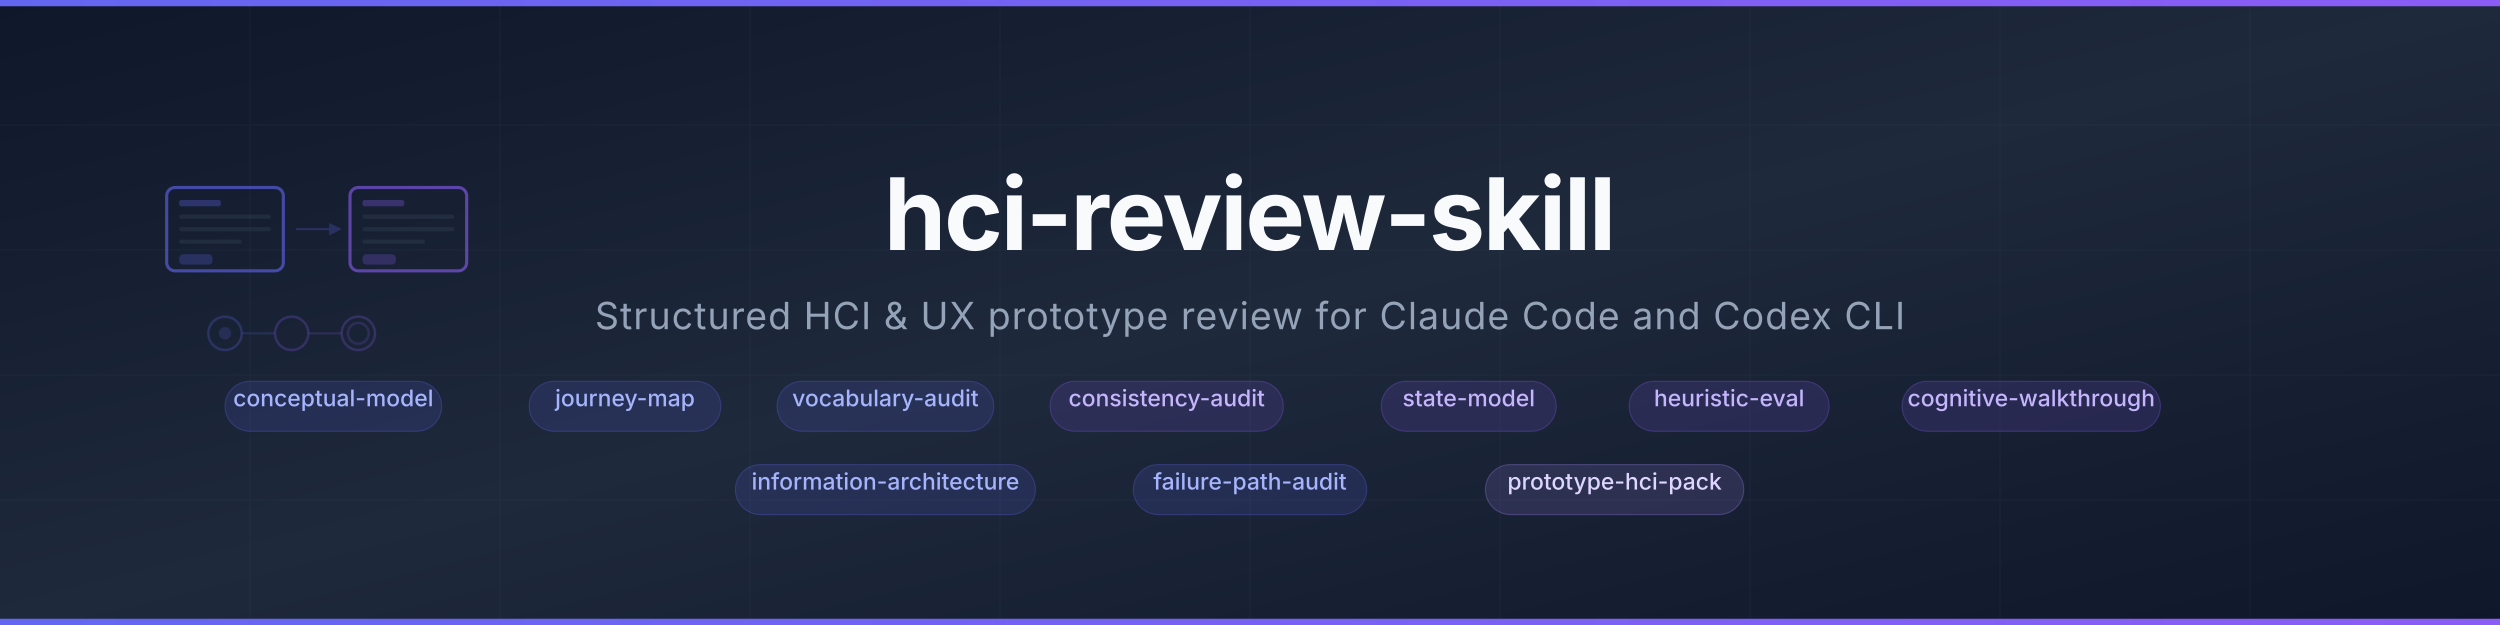
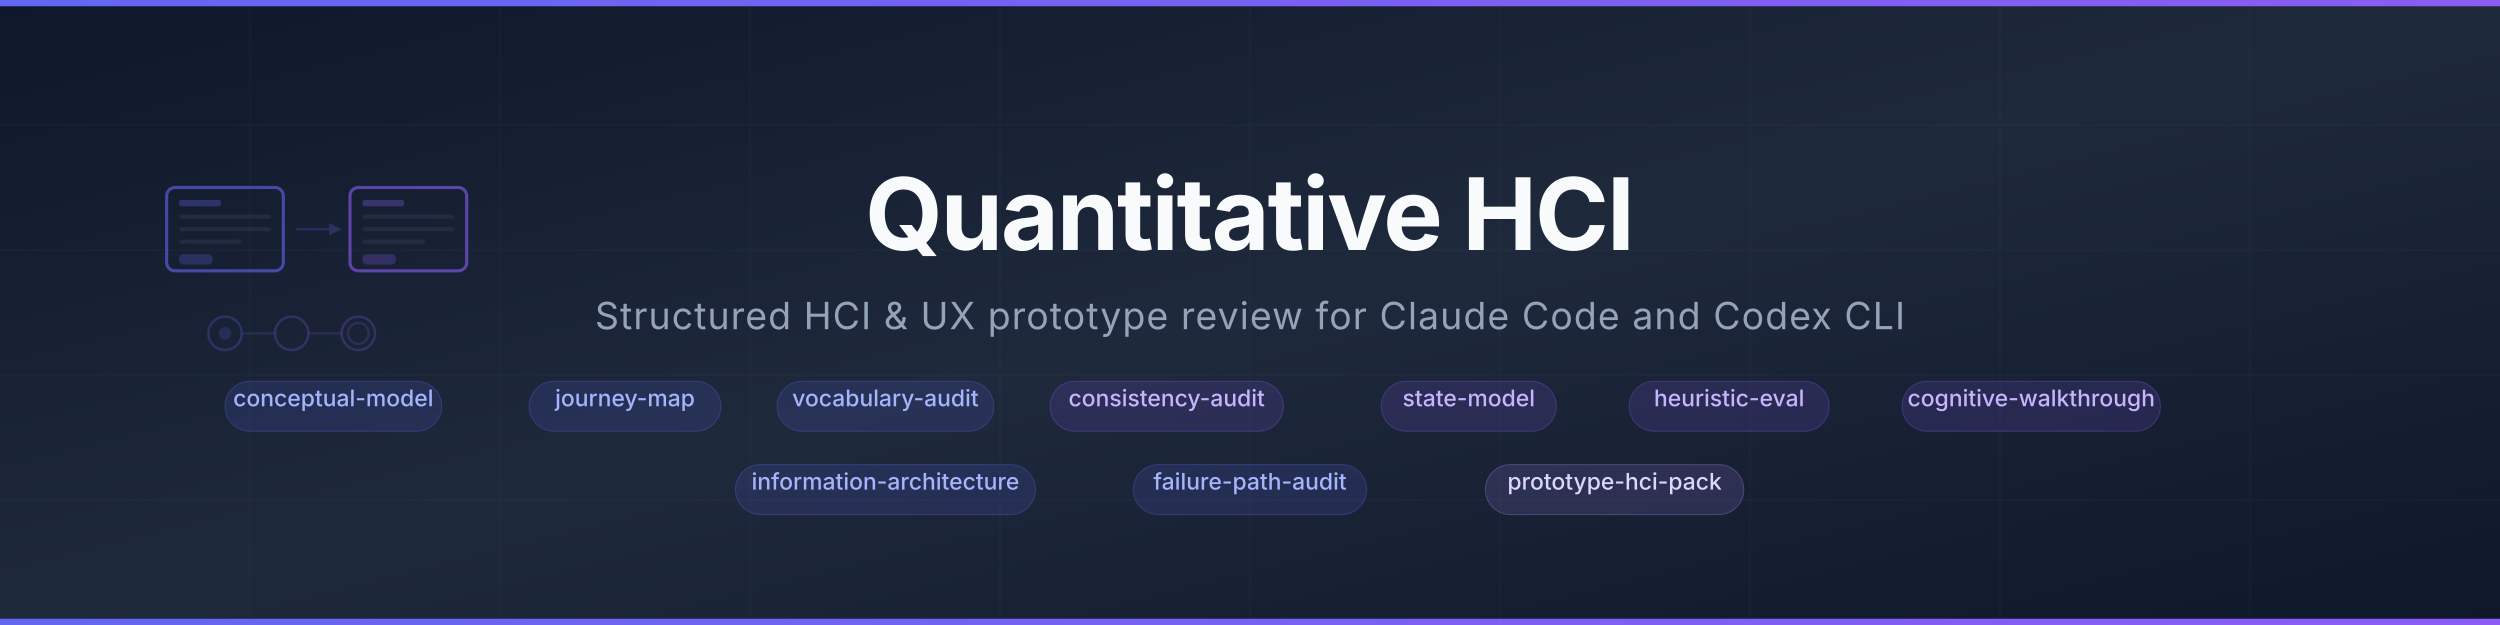
<svg xmlns="http://www.w3.org/2000/svg" viewBox="0 0 1200 300" fill="none">
  <defs>
    <linearGradient id="bg" x1="0%" y1="0%" x2="100%" y2="100%">
      <stop offset="0%" style="stop-color:#0f172a" />
      <stop offset="50%" style="stop-color:#1e293b" />
      <stop offset="100%" style="stop-color:#0f172a" />
    </linearGradient>
    <linearGradient id="accent" x1="0%" y1="0%" x2="100%" y2="0%">
      <stop offset="0%" style="stop-color:#6366f1" />
      <stop offset="100%" style="stop-color:#8b5cf6" />
    </linearGradient>
    <linearGradient id="glow" x1="0%" y1="0%" x2="100%" y2="0%">
      <stop offset="0%" style="stop-color:#6366f1;stop-opacity:0.3" />
      <stop offset="50%" style="stop-color:#8b5cf6;stop-opacity:0.1" />
      <stop offset="100%" style="stop-color:#6366f1;stop-opacity:0.3" />
    </linearGradient>
  </defs>
  <rect width="1200" height="300" fill="url(#bg)" />
  <g opacity="0.05" stroke="#94a3b8" stroke-width="0.5">
    <line x1="0" y1="60" x2="1200" y2="60" />
    <line x1="0" y1="120" x2="1200" y2="120" />
    <line x1="0" y1="180" x2="1200" y2="180" />
    <line x1="0" y1="240" x2="1200" y2="240" />
    <line x1="120" y1="0" x2="120" y2="300" />
    <line x1="240" y1="0" x2="240" y2="300" />
    <line x1="360" y1="0" x2="360" y2="300" />
    <line x1="480" y1="0" x2="480" y2="300" />
    <line x1="600" y1="0" x2="600" y2="300" />
    <line x1="720" y1="0" x2="720" y2="300" />
    <line x1="840" y1="0" x2="840" y2="300" />
    <line x1="960" y1="0" x2="960" y2="300" />
    <line x1="1080" y1="0" x2="1080" y2="300" />
  </g>
  <rect x="0" y="0" width="1200" height="3" fill="url(#accent)" />
  <g transform="translate(80, 90)" opacity="0.6">
    <rect x="0" y="0" width="56" height="40" rx="4" stroke="#6366f1" stroke-width="1.5" fill="none" />
    <rect x="6" y="6" width="20" height="3" rx="1" fill="#6366f1" opacity="0.5" />
    <rect x="6" y="13" width="44" height="2" rx="1" fill="#475569" opacity="0.4" />
    <rect x="6" y="19" width="44" height="2" rx="1" fill="#475569" opacity="0.4" />
    <rect x="6" y="25" width="30" height="2" rx="1" fill="#475569" opacity="0.4" />
    <rect x="6" y="32" width="16" height="5" rx="2" fill="#6366f1" opacity="0.4" />
    <line x1="62" y1="20" x2="78" y2="20" stroke="#6366f1" stroke-width="1" opacity="0.4" />
    <polygon points="78,17 84,20 78,23" fill="#6366f1" opacity="0.4" />
    <rect x="88" y="0" width="56" height="40" rx="4" stroke="#8b5cf6" stroke-width="1.5" fill="none" />
    <rect x="94" y="6" width="20" height="3" rx="1" fill="#8b5cf6" opacity="0.5" />
    <rect x="94" y="13" width="44" height="2" rx="1" fill="#475569" opacity="0.4" />
    <rect x="94" y="19" width="44" height="2" rx="1" fill="#475569" opacity="0.4" />
    <rect x="94" y="25" width="30" height="2" rx="1" fill="#475569" opacity="0.4" />
    <rect x="94" y="32" width="16" height="5" rx="2" fill="#8b5cf6" opacity="0.4" />
    <circle cx="28" cy="70" r="8" stroke="#6366f1" stroke-width="1.2" fill="none" opacity="0.4" />
    <circle cx="28" cy="70" r="3" fill="#6366f1" opacity="0.3" />
    <line x1="36" y1="70" x2="52" y2="70" stroke="#6366f1" stroke-width="1" opacity="0.3" />
    <circle cx="60" cy="70" r="8" stroke="#8b5cf6" stroke-width="1.2" fill="none" opacity="0.4" />
    <line x1="68" y1="70" x2="84" y2="70" stroke="#8b5cf6" stroke-width="1" opacity="0.3" />
    <circle cx="92" cy="70" r="8" stroke="#8b5cf6" stroke-width="1.2" fill="none" opacity="0.4" />
    <circle cx="92" cy="70" r="5" stroke="#8b5cf6" stroke-width="1.2" fill="none" opacity="0.3" />
  </g>
-   <text x="600" y="120" text-anchor="middle" font-family="system-ui, -apple-system, 'Segoe UI', sans-serif" font-size="48" font-weight="700" fill="#f8fafc" letter-spacing="-1">hci-review-skill</text>
+   <text x="600" y="120" text-anchor="middle" font-family="system-ui, -apple-system, 'Segoe UI', sans-serif" font-size="48" font-weight="700" fill="#f8fafc" letter-spacing="-1">Quantitative HCI</text>
  <text x="600" y="158" text-anchor="middle" font-family="system-ui, -apple-system, 'Segoe UI', sans-serif" font-size="18" fill="#94a3b8" letter-spacing="0.5">Structured HCI &amp; UX prototype review for Claude Code and Codex CLI</text>
  <g transform="translate(600, 195)" text-anchor="middle" font-family="system-ui, -apple-system, 'Segoe UI', sans-serif" font-size="11" font-weight="500">
    <g transform="translate(-440, 0)">
      <rect x="-52" y="-12" width="104" height="24" rx="12" fill="#6366f1" fill-opacity="0.15" stroke="#6366f1" stroke-width="0.5" stroke-opacity="0.3" />
      <text fill="#a5b4fc">conceptual-model</text>
    </g>
    <g transform="translate(-300, 0)">
      <rect x="-46" y="-12" width="92" height="24" rx="12" fill="#6366f1" fill-opacity="0.15" stroke="#6366f1" stroke-width="0.5" stroke-opacity="0.3" />
      <text fill="#a5b4fc">journey-map</text>
    </g>
    <g transform="translate(-175, 0)">
      <rect x="-52" y="-12" width="104" height="24" rx="12" fill="#6366f1" fill-opacity="0.15" stroke="#6366f1" stroke-width="0.5" stroke-opacity="0.3" />
      <text fill="#a5b4fc">vocabulary-audit</text>
    </g>
    <g transform="translate(-40, 0)">
      <rect x="-56" y="-12" width="112" height="24" rx="12" fill="#8b5cf6" fill-opacity="0.15" stroke="#8b5cf6" stroke-width="0.5" stroke-opacity="0.3" />
      <text fill="#c4b5fd">consistency-audit</text>
    </g>
    <g transform="translate(105, 0)">
      <rect x="-42" y="-12" width="84" height="24" rx="12" fill="#8b5cf6" fill-opacity="0.15" stroke="#8b5cf6" stroke-width="0.5" stroke-opacity="0.3" />
      <text fill="#c4b5fd">state-model</text>
    </g>
    <g transform="translate(230, 0)">
      <rect x="-48" y="-12" width="96" height="24" rx="12" fill="#8b5cf6" fill-opacity="0.15" stroke="#8b5cf6" stroke-width="0.5" stroke-opacity="0.3" />
      <text fill="#c4b5fd">heuristic-eval</text>
    </g>
    <g transform="translate(375, 0)">
      <rect x="-62" y="-12" width="124" height="24" rx="12" fill="#8b5cf6" fill-opacity="0.15" stroke="#8b5cf6" stroke-width="0.5" stroke-opacity="0.3" />
      <text fill="#c4b5fd">cognitive-walkthrough</text>
    </g>
  </g>
  <g transform="translate(600, 235)" text-anchor="middle" font-family="system-ui, -apple-system, 'Segoe UI', sans-serif" font-size="11" font-weight="500">
    <g transform="translate(-175, 0)">
      <rect x="-72" y="-12" width="144" height="24" rx="12" fill="#6366f1" fill-opacity="0.15" stroke="#6366f1" stroke-width="0.5" stroke-opacity="0.3" />
      <text fill="#a5b4fc">information-architecture</text>
    </g>
    <g transform="translate(0, 0)">
      <rect x="-56" y="-12" width="112" height="24" rx="12" fill="#6366f1" fill-opacity="0.15" stroke="#6366f1" stroke-width="0.5" stroke-opacity="0.3" />
      <text fill="#a5b4fc">failure-path-audit</text>
    </g>
    <g transform="translate(175, 0)">
      <rect x="-62" y="-12" width="124" height="24" rx="12" fill="#a78bfa" fill-opacity="0.15" stroke="#a78bfa" stroke-width="0.5" stroke-opacity="0.3" />
      <text fill="#ddd6fe">prototype-hci-pack</text>
    </g>
  </g>
  <rect x="0" y="297" width="1200" height="3" fill="url(#accent)" />
</svg>
